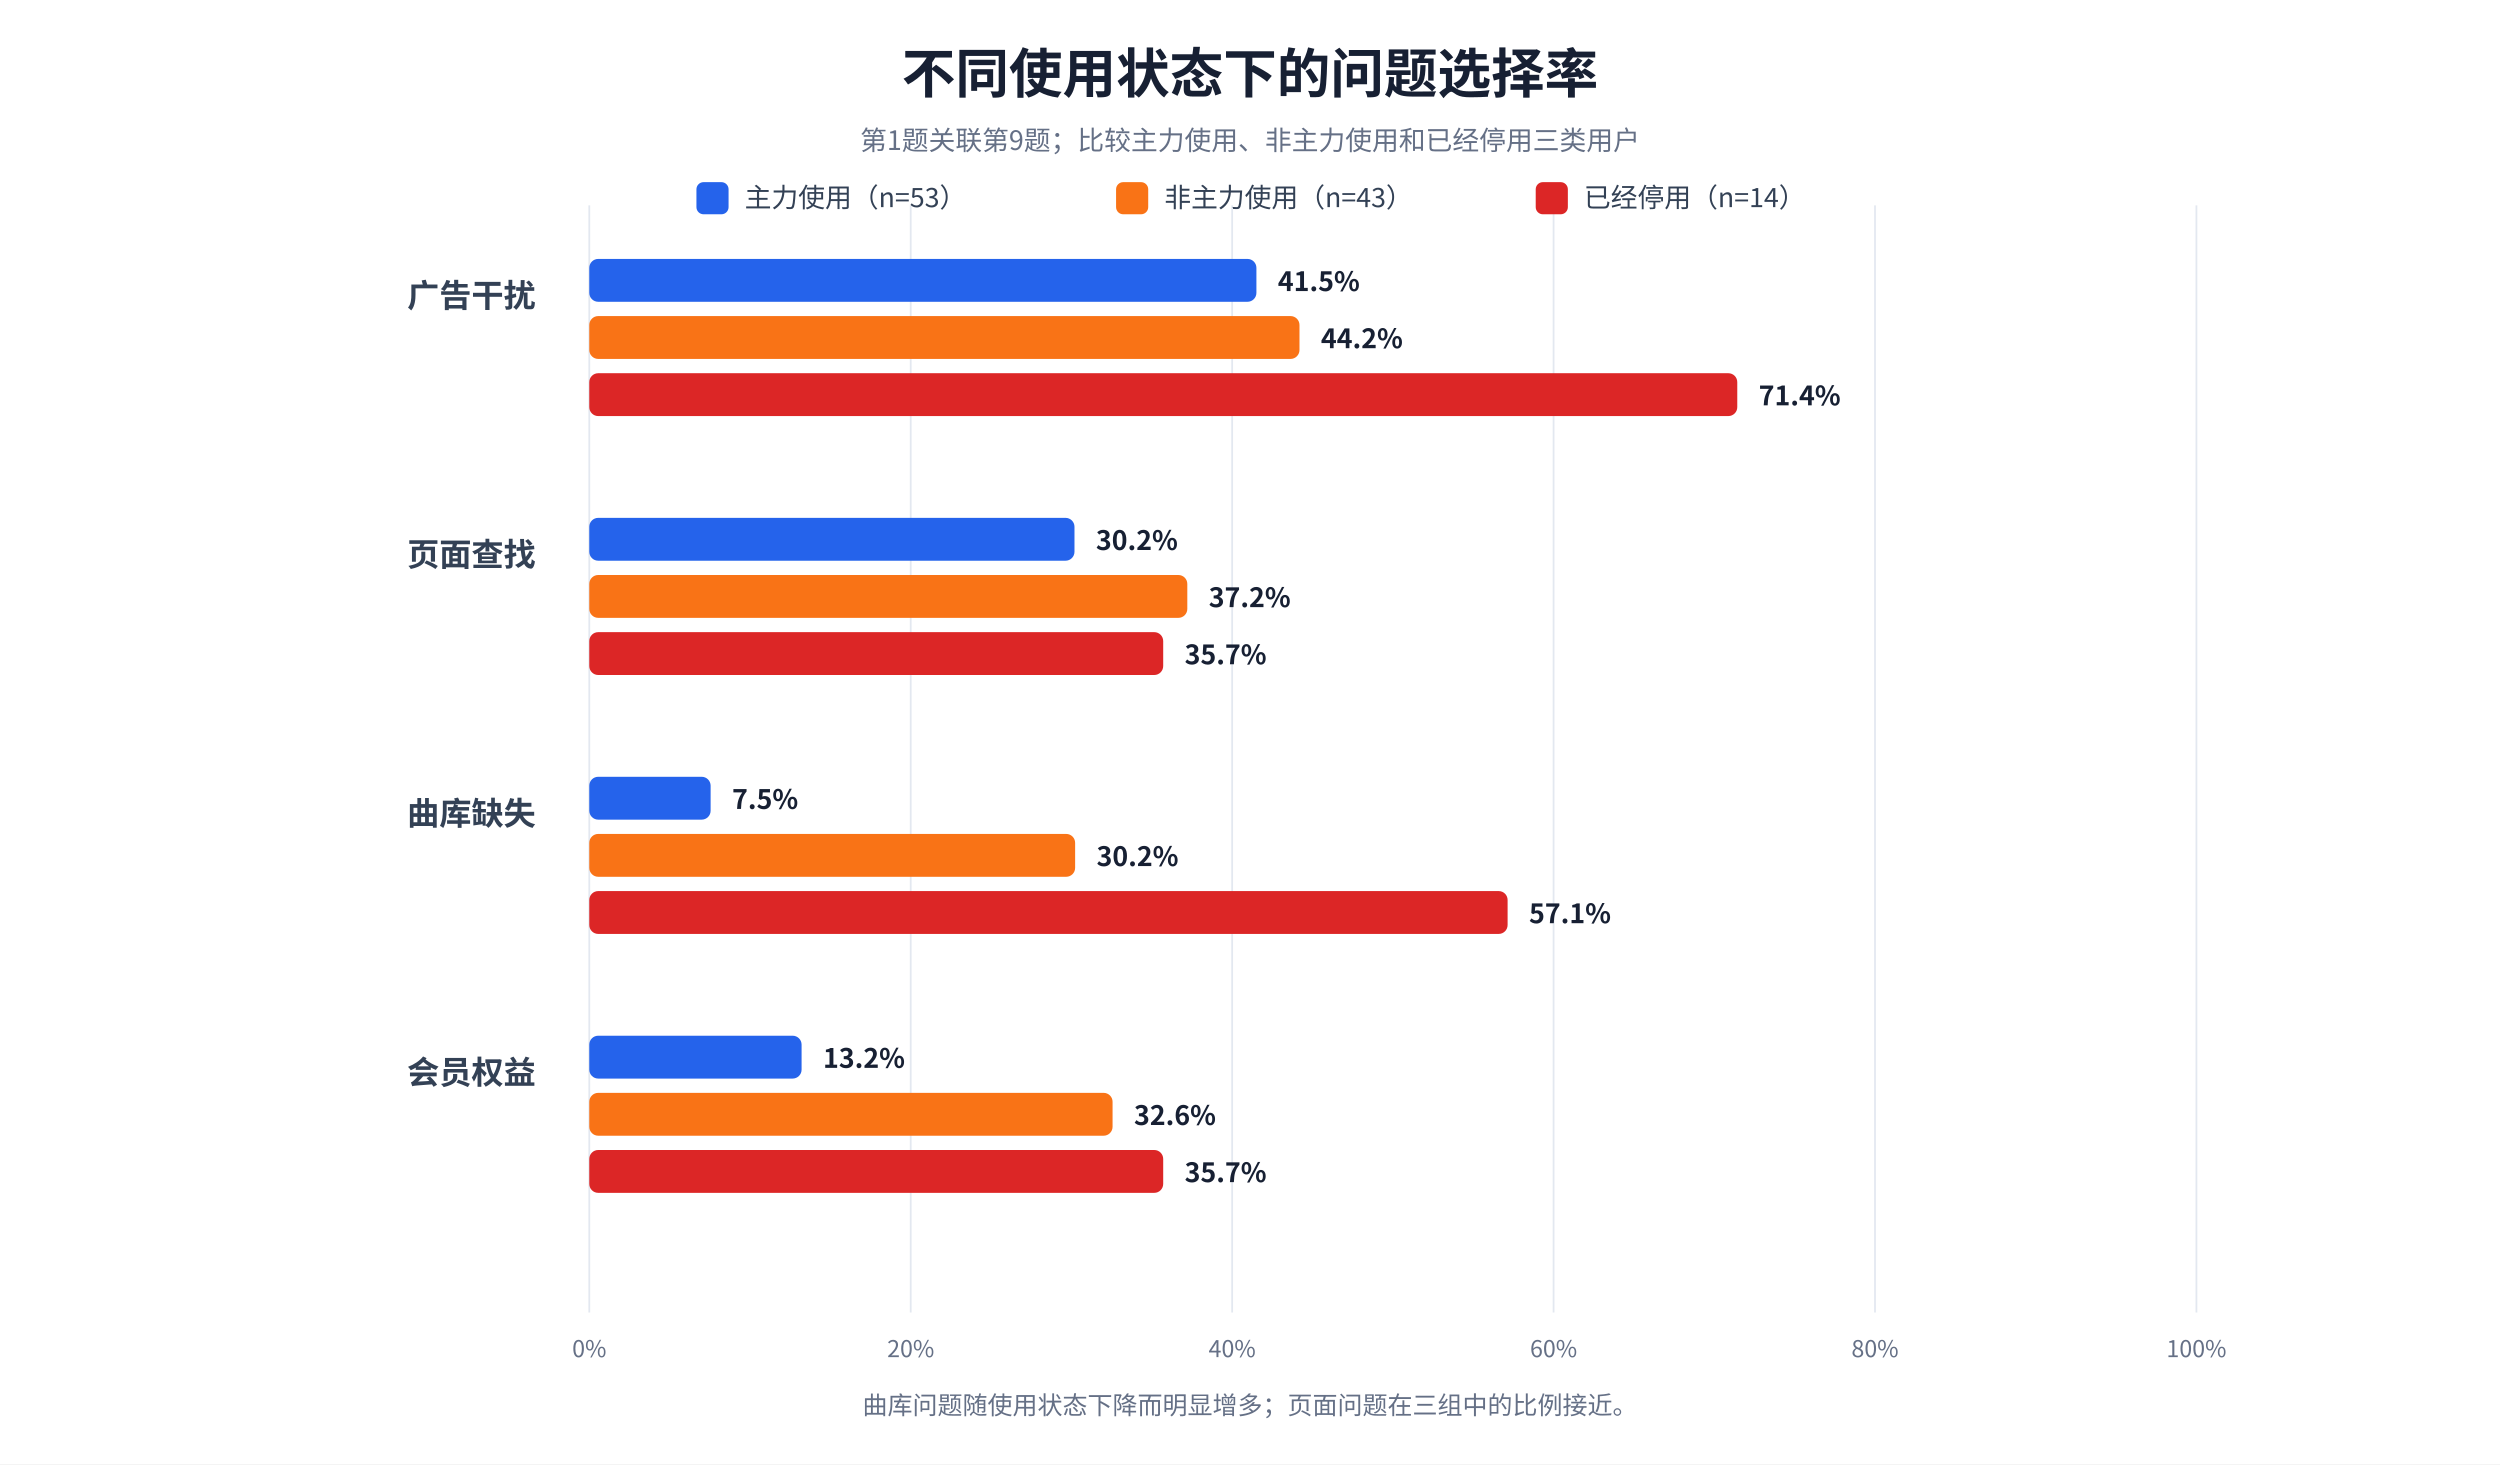
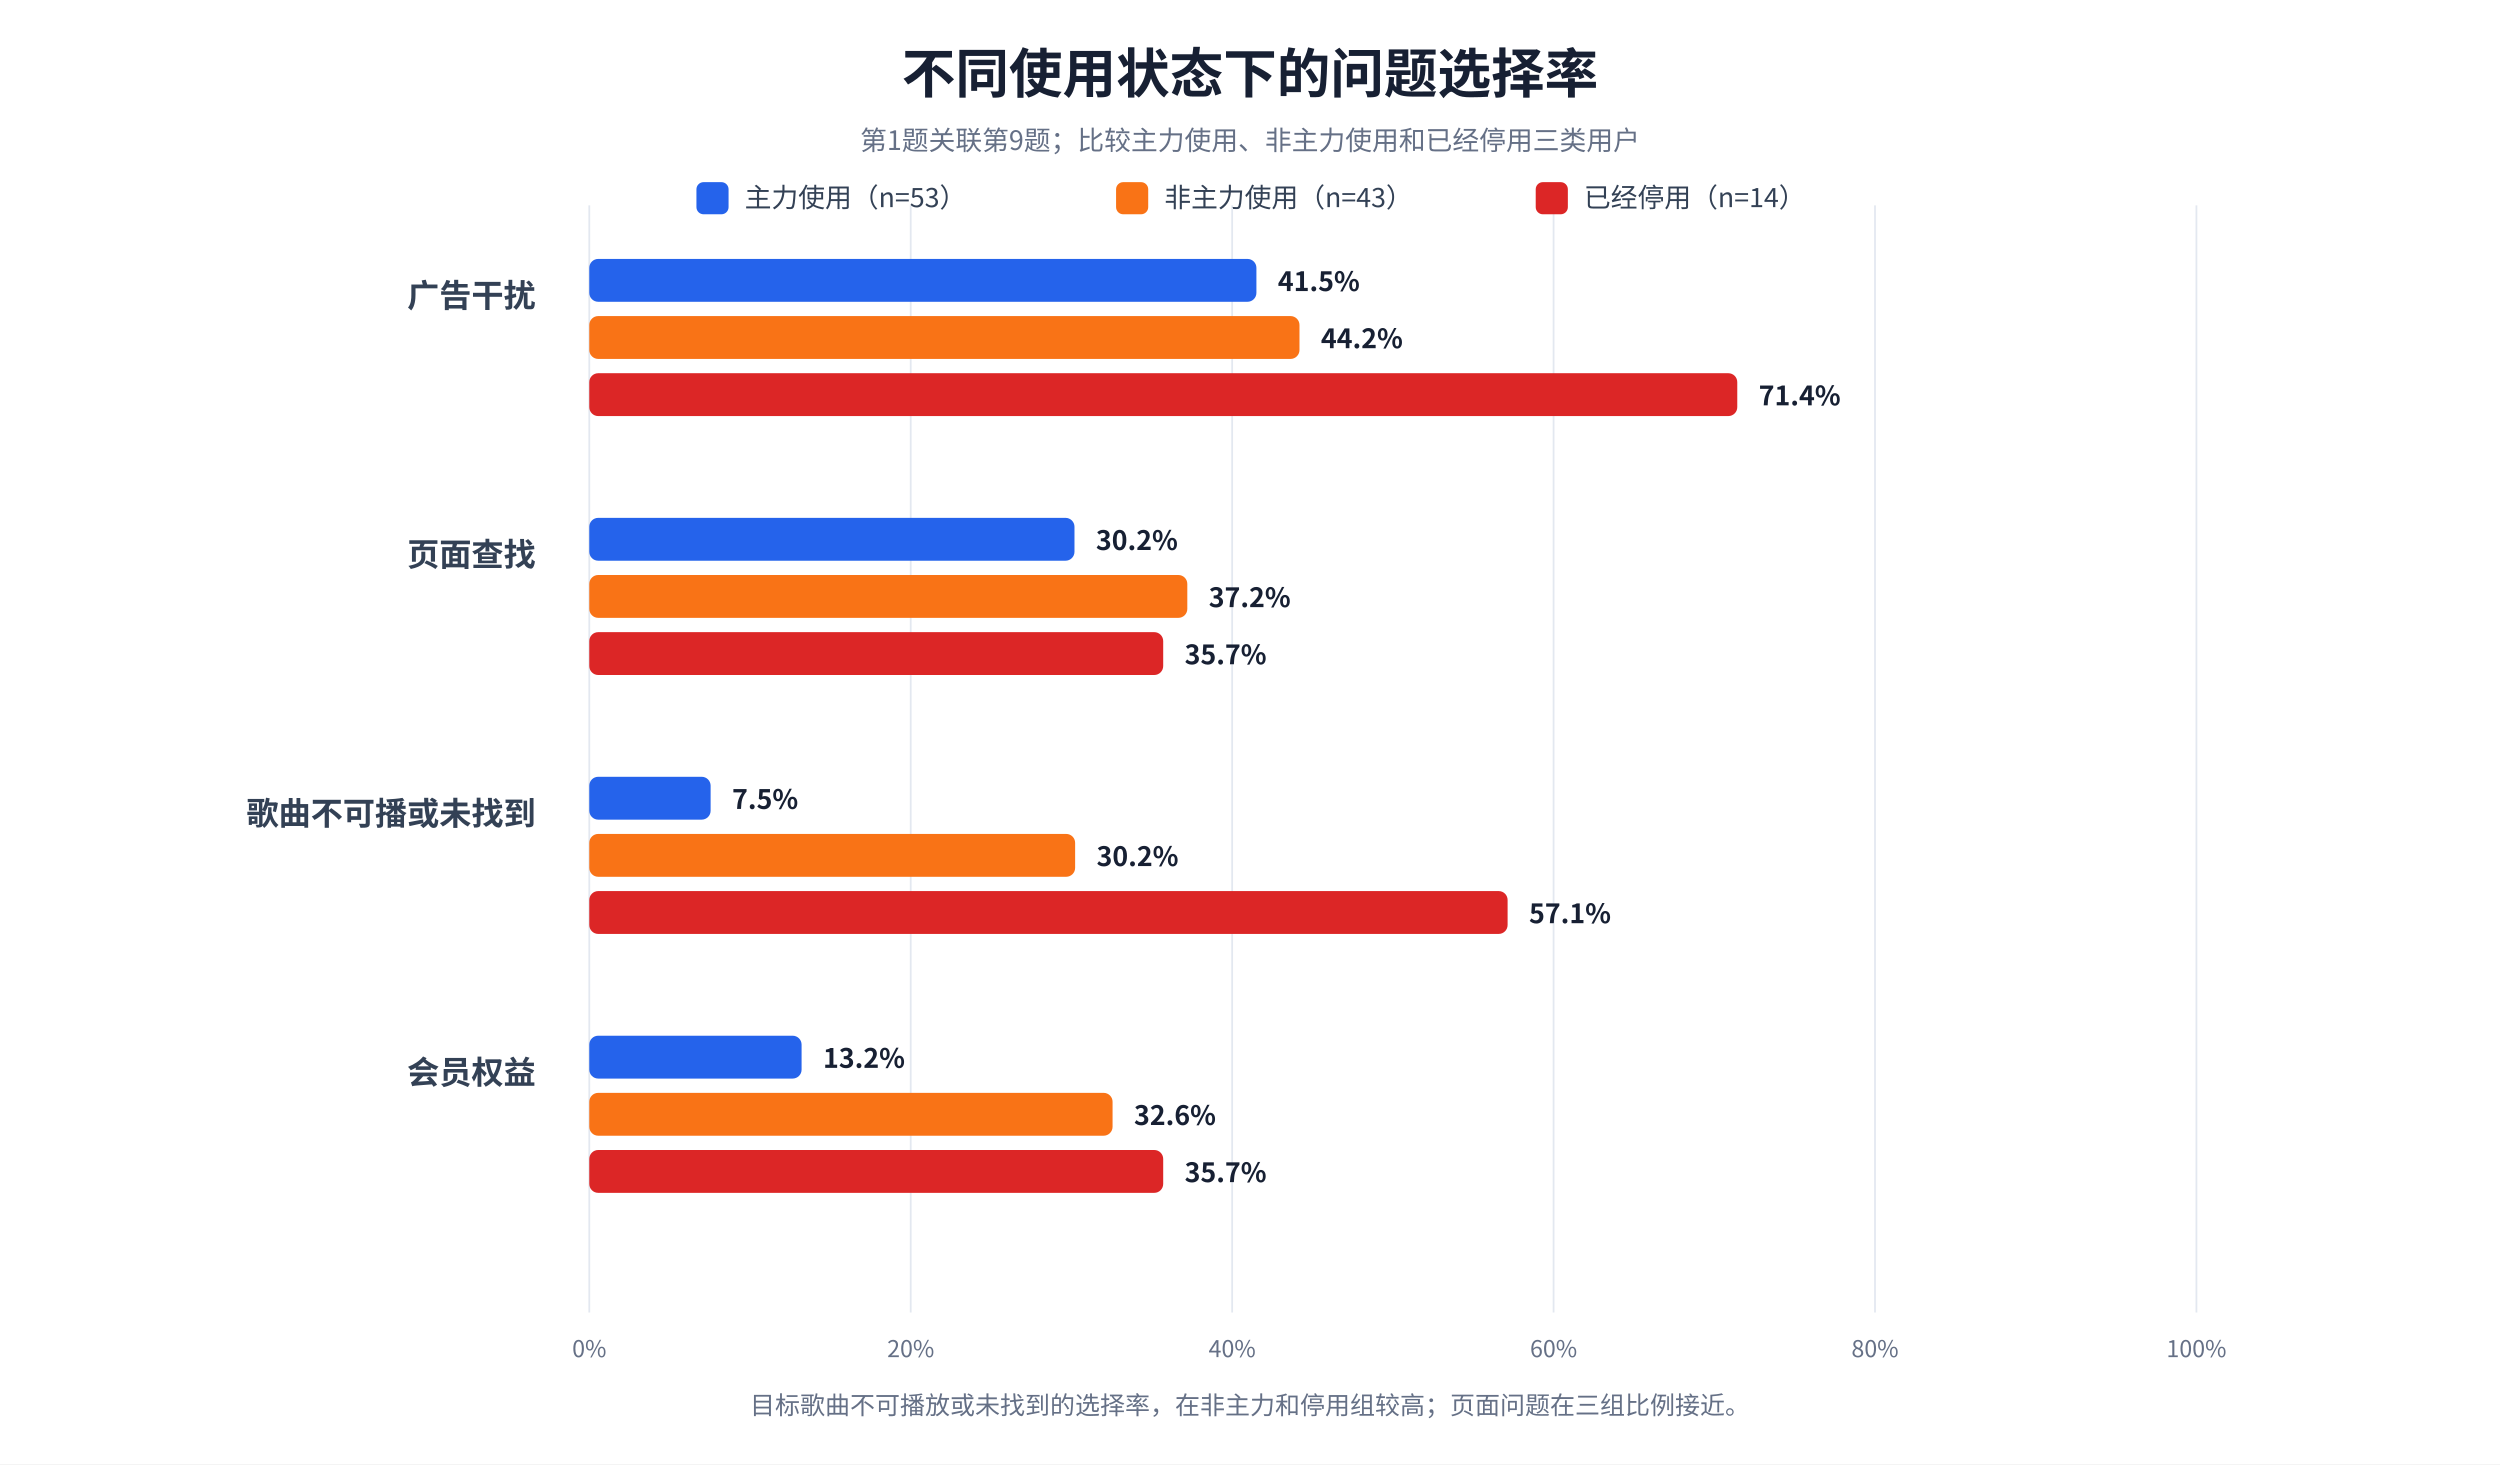
<svg xmlns="http://www.w3.org/2000/svg" width="1400" height="820" viewBox="0 0 1400 820">
  <rect width="1400" height="820" fill="#ffffff" />
  <text x="700" y="52" text-anchor="middle" font-family="Microsoft YaHei, Noto Sans CJK SC, Arial, sans-serif" font-size="30" font-weight="700" fill="#172033">不同使用状态下的问题选择率</text>
  <text x="700" y="84" text-anchor="middle" font-family="Microsoft YaHei, Noto Sans CJK SC, Arial, sans-serif" font-size="15" fill="#657086">第1题关联第9题；比较主力使用、非主力使用和已经停用三类用户</text>
  <g font-family="Microsoft YaHei, Noto Sans CJK SC, Arial, sans-serif">
    <line x1="330" y1="115" x2="330" y2="735" stroke="#E3E8F0" stroke-width="1" />
    <text x="330" y="760" text-anchor="middle" font-size="13" fill="#657086">0%</text>
    <line x1="510" y1="115" x2="510" y2="735" stroke="#E3E8F0" stroke-width="1" />
    <text x="510" y="760" text-anchor="middle" font-size="13" fill="#657086">20%</text>
    <line x1="690" y1="115" x2="690" y2="735" stroke="#E3E8F0" stroke-width="1" />
    <text x="690" y="760" text-anchor="middle" font-size="13" fill="#657086">40%</text>
    <line x1="870" y1="115" x2="870" y2="735" stroke="#E3E8F0" stroke-width="1" />
    <text x="870" y="760" text-anchor="middle" font-size="13" fill="#657086">60%</text>
    <line x1="1050" y1="115" x2="1050" y2="735" stroke="#E3E8F0" stroke-width="1" />
    <text x="1050" y="760" text-anchor="middle" font-size="13" fill="#657086">80%</text>
    <line x1="1230" y1="115" x2="1230" y2="735" stroke="#E3E8F0" stroke-width="1" />
    <text x="1230" y="760" text-anchor="middle" font-size="13" fill="#657086">100%</text>
    <text x="300" y="172" text-anchor="end" font-size="18" font-weight="700" fill="#334155">广告干扰</text>
    <rect x="330" y="145" width="373.59" height="24" rx="5" fill="#2563EB" />
    <text x="715.59" y="163" font-size="15" font-weight="700" fill="#172033">41.5%</text>
    <rect x="330" y="177" width="397.71" height="24" rx="5" fill="#F97316" />
    <text x="739.71" y="195" font-size="15" font-weight="700" fill="#172033">44.2%</text>
    <rect x="330" y="209" width="642.87" height="24" rx="5" fill="#DC2626" />
    <text x="984.87" y="227" font-size="15" font-weight="700" fill="#172033">71.4%</text>
    <text x="300" y="317" text-anchor="end" font-size="18" font-weight="700" fill="#334155">页面查找</text>
    <rect x="330" y="290" width="271.71" height="24" rx="5" fill="#2563EB" />
    <text x="613.71" y="308" font-size="15" font-weight="700" fill="#172033">30.2%</text>
    <rect x="330" y="322" width="334.89" height="24" rx="5" fill="#F97316" />
    <text x="676.89" y="340" font-size="15" font-weight="700" fill="#172033">37.2%</text>
    <rect x="330" y="354" width="321.39" height="24" rx="5" fill="#DC2626" />
    <text x="663.39" y="372" font-size="15" font-weight="700" fill="#172033">35.7%</text>
-     <text x="300" y="462" text-anchor="end" font-size="18" font-weight="700" fill="#334155">曲库缺失</text>
+     <text x="300" y="462" text-anchor="end" font-size="18" font-weight="700" fill="#334155">歌曲不可播或未找到</text>
    <rect x="330" y="435" width="67.95" height="24" rx="5" fill="#2563EB" />
    <text x="409.95" y="453" font-size="15" font-weight="700" fill="#172033">7.5%</text>
    <rect x="330" y="467" width="272.07" height="24" rx="5" fill="#F97316" />
    <text x="614.07" y="485" font-size="15" font-weight="700" fill="#172033">30.2%</text>
    <rect x="330" y="499" width="514.26" height="24" rx="5" fill="#DC2626" />
    <text x="856.26" y="517" font-size="15" font-weight="700" fill="#172033">57.1%</text>
    <text x="300" y="607" text-anchor="end" font-size="18" font-weight="700" fill="#334155">会员权益</text>
    <rect x="330" y="580" width="118.89" height="24" rx="5" fill="#2563EB" />
    <text x="460.89" y="598" font-size="15" font-weight="700" fill="#172033">13.2%</text>
    <rect x="330" y="612" width="293.04" height="24" rx="5" fill="#F97316" />
    <text x="635.04" y="630" font-size="15" font-weight="700" fill="#172033">32.6%</text>
    <rect x="330" y="644" width="321.39" height="24" rx="5" fill="#DC2626" />
    <text x="663.39" y="662" font-size="15" font-weight="700" fill="#172033">35.7%</text>
    <g transform="translate(390,112)">
      <rect x="0" y="-10" width="18" height="18" rx="4" fill="#2563EB" />
      <text x="27" y="4" font-size="15" fill="#334155">主力使用（n=53）</text>
      <rect x="235" y="-10" width="18" height="18" rx="4" fill="#F97316" />
      <text x="262" y="4" font-size="15" fill="#334155">非主力使用（n=43）</text>
      <rect x="470" y="-10" width="18" height="18" rx="4" fill="#DC2626" />
      <text x="497" y="4" font-size="15" fill="#334155">已经停用（n=14）</text>
    </g>
  </g>
-   <text x="700" y="792" text-anchor="middle" font-family="Microsoft YaHei, Noto Sans CJK SC, Arial, sans-serif" font-size="14" fill="#657086">曲库问题随使用状态下降而明显增多；页面问题在三组中的比例接近。</text>
+   <text x="700" y="792" text-anchor="middle" font-family="Microsoft YaHei, Noto Sans CJK SC, Arial, sans-serif" font-size="14" fill="#657086">目标歌曲不可播放或未找到的选择率，在非主力和停用组较高；页面问题在三组比例接近。</text>
</svg>
